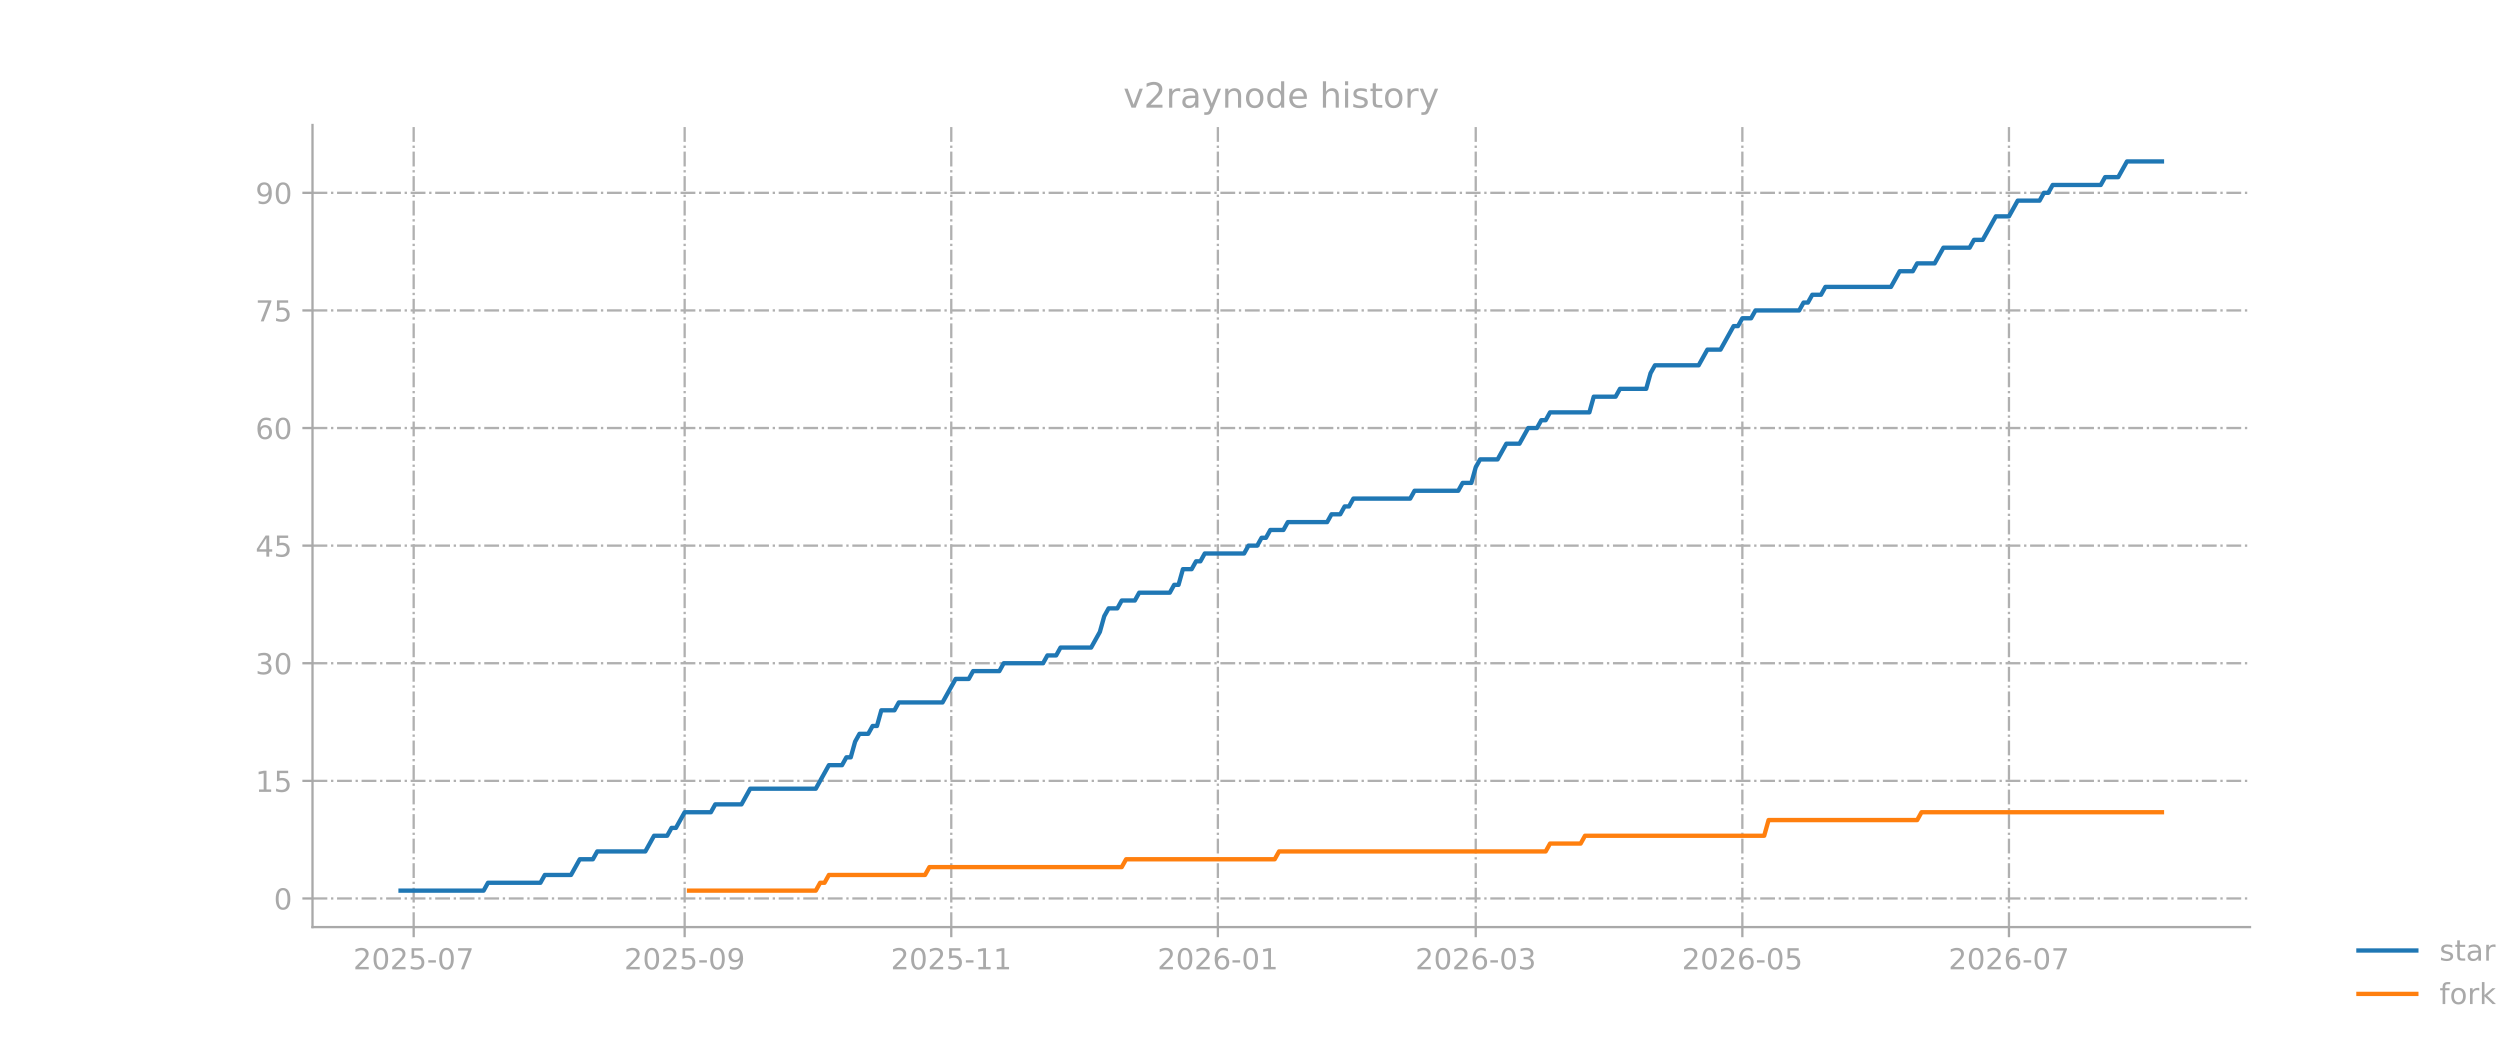
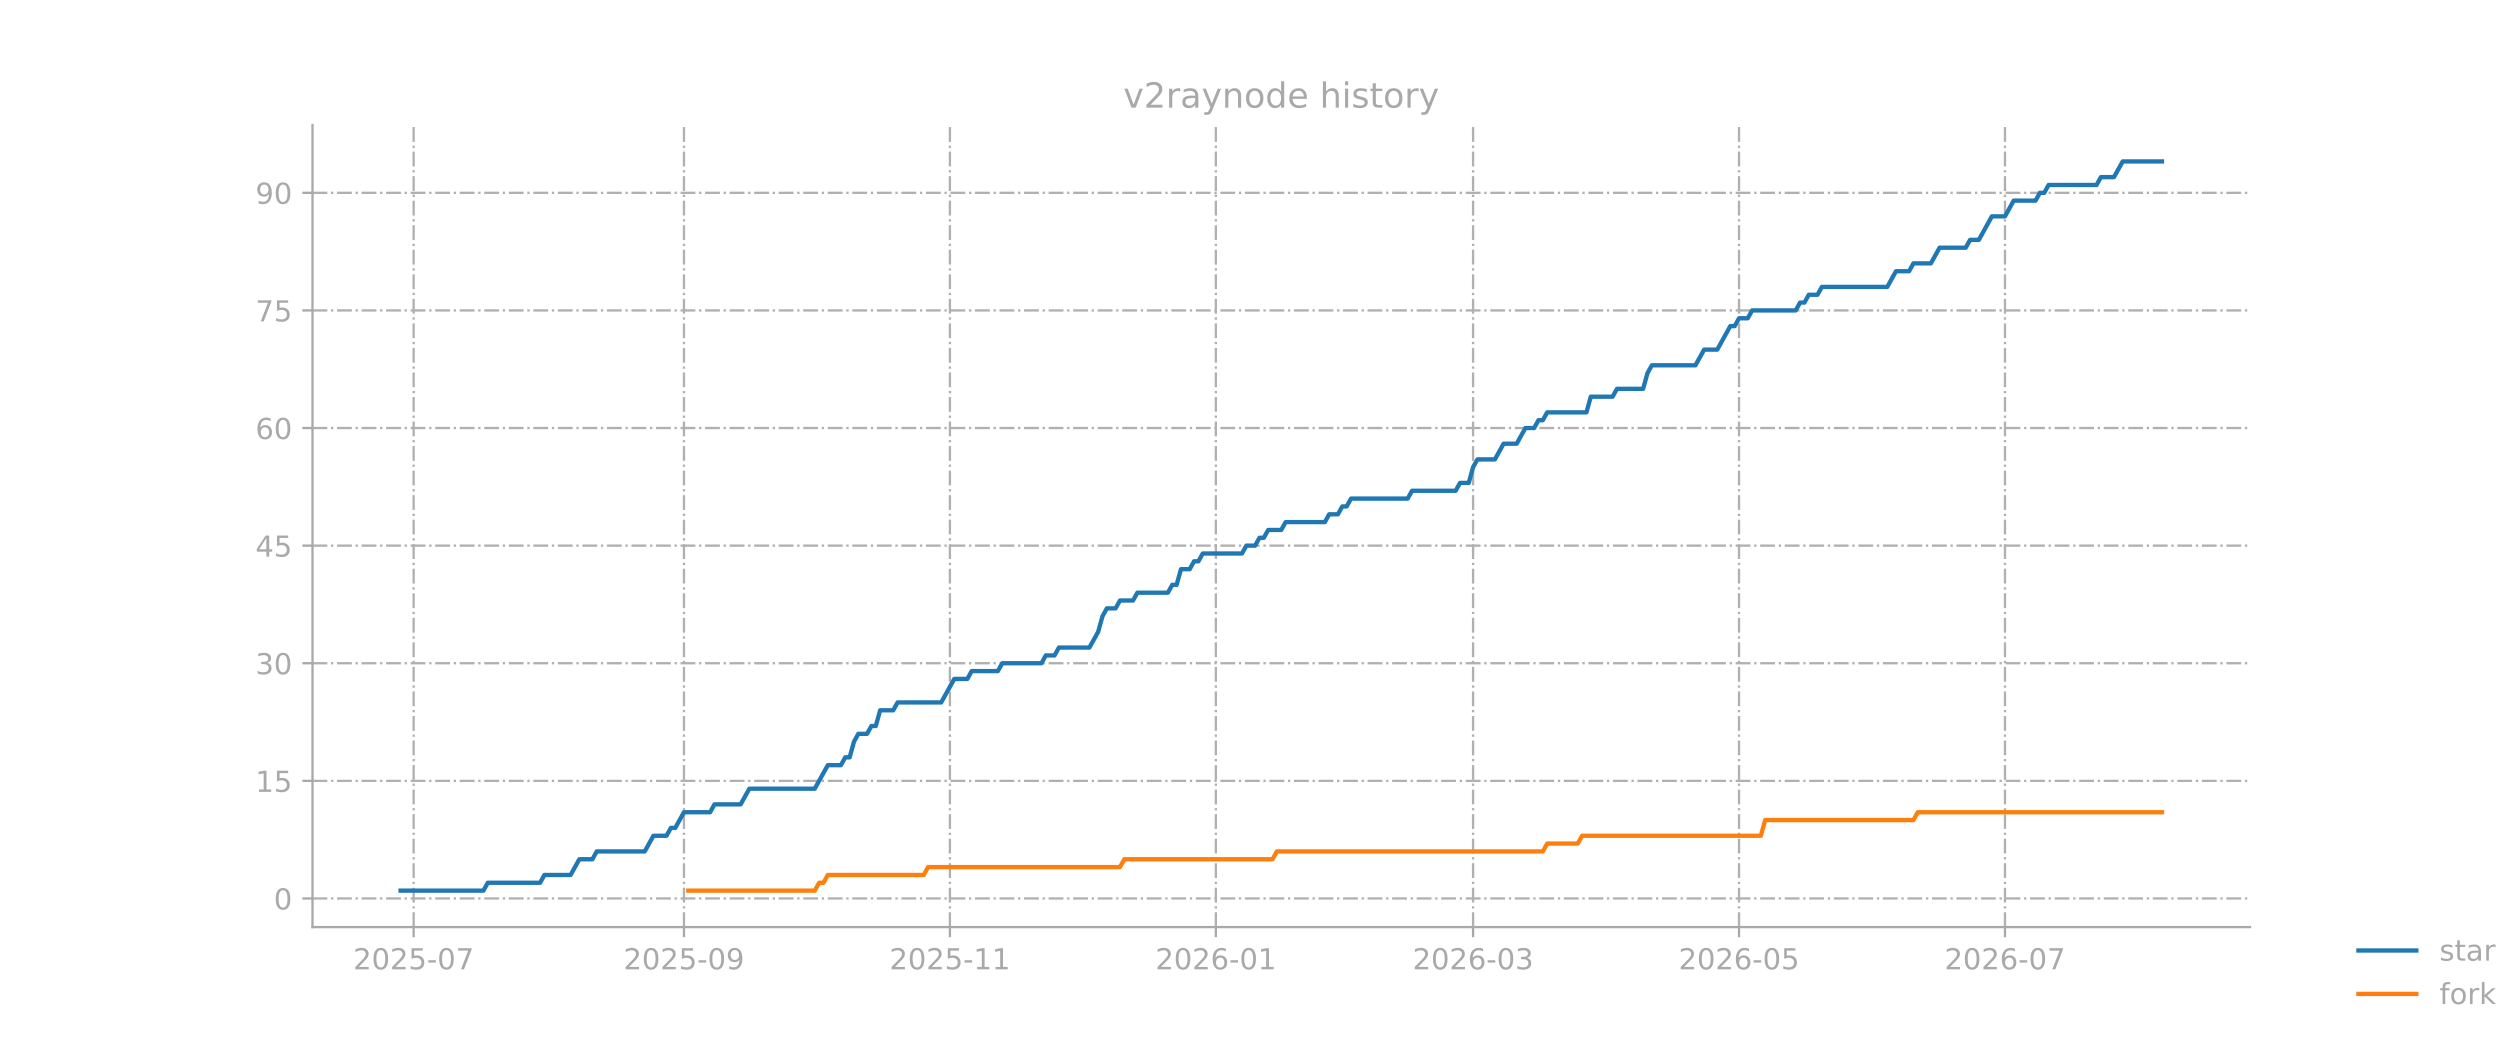
<svg xmlns="http://www.w3.org/2000/svg" xmlns:xlink="http://www.w3.org/1999/xlink" width="864pt" height="360pt" viewBox="0 0 864 360" version="1.1">
  <defs>
    <style type="text/css">*{stroke-linejoin: round; stroke-linecap: butt}</style>
  </defs>
  <g id="figure_1">
    <g id="patch_1">
      <path d="M 0 360  L 864 360  L 864 0  L 0 0  L 0 360  z " style="fill: none; opacity: 0" />
    </g>
    <g id="axes_1">
      <g id="patch_2">
        <path d="M 108 320.4  L 777.6 320.4  L 777.6 43.2  L 108 43.2  L 108 320.4  z " style="fill: none; opacity: 0" />
      </g>
      <g id="matplotlib.axis_1">
        <g id="xtick_1">
          <g id="line2d_1">
-             <path d="M 142.968 320.4  L 142.968 43.2  " clip-path="url(#p6c31f7fa36)" style="fill: none; stroke-dasharray: 5.12,1.28,0.8,1.28; stroke-dashoffset: 0; stroke: #b0b0b0; stroke-width: 0.8" />
+             <path d="M 142.957 320.4  L 142.957 43.2  " clip-path="url(#p0b578dcadf)" style="fill: none; stroke-dasharray: 5.12,1.28,0.8,1.28; stroke-dashoffset: 0; stroke: #b0b0b0; stroke-width: 0.8" />
          </g>
          <g id="line2d_2">
            <defs>
-               <path id="ma1824983da" d="M 0 0  L 0 3.5  " style="stroke: #a9a9a9; stroke-width: 0.8" />
+               <path id="me628037d96" d="M 0 0  L 0 3.5  " style="stroke: #a9a9a9; stroke-width: 0.8" />
            </defs>
            <g>
-               <use xlink:href="#ma1824983da" x="142.968" y="320.4" style="fill: #a9a9a9; stroke: #a9a9a9; stroke-width: 0.8" />
+               <use xlink:href="#me628037d96" x="142.957" y="320.4" style="fill: #a9a9a9; stroke: #a9a9a9; stroke-width: 0.8" />
            </g>
          </g>
          <g id="text_1">
-             <g style="fill: #a9a9a9" transform="translate(122.0764 334.9977) scale(0.1 -0.1)">
+             <g style="fill: #a9a9a9" transform="translate(122.0652 334.9977) scale(0.1 -0.1)">
              <defs>
                <path id="DejaVuSans-15" d="M 1228 531  L 3431 531  L 3431 0  L 469 0  L 469 531  Q 828 903 1448 1529  Q 2069 2156 2228 2338  Q 2531 2678 2651 2914  Q 2772 3150 2772 3378  Q 2772 3750 2511 3984  Q 2250 4219 1831 4219  Q 1534 4219 1204 4116  Q 875 4013 500 3803  L 500 4441  Q 881 4594 1212 4672  Q 1544 4750 1819 4750  Q 2544 4750 2975 4387  Q 3406 4025 3406 3419  Q 3406 3131 3298 2873  Q 3191 2616 2906 2266  Q 2828 2175 2409 1742  Q 1991 1309 1228 531  z " transform="scale(0.015625)" />
                <path id="DejaVuSans-13" d="M 2034 4250  Q 1547 4250 1301 3770  Q 1056 3291 1056 2328  Q 1056 1369 1301 889  Q 1547 409 2034 409  Q 2525 409 2770 889  Q 3016 1369 3016 2328  Q 3016 3291 2770 3770  Q 2525 4250 2034 4250  z M 2034 4750  Q 2819 4750 3233 4129  Q 3647 3509 3647 2328  Q 3647 1150 3233 529  Q 2819 -91 2034 -91  Q 1250 -91 836 529  Q 422 1150 422 2328  Q 422 3509 836 4129  Q 1250 4750 2034 4750  z " transform="scale(0.015625)" />
                <path id="DejaVuSans-18" d="M 691 4666  L 3169 4666  L 3169 4134  L 1269 4134  L 1269 2991  Q 1406 3038 1543 3061  Q 1681 3084 1819 3084  Q 2600 3084 3056 2656  Q 3513 2228 3513 1497  Q 3513 744 3044 326  Q 2575 -91 1722 -91  Q 1428 -91 1123 -41  Q 819 9 494 109  L 494 744  Q 775 591 1075 516  Q 1375 441 1709 441  Q 2250 441 2565 725  Q 2881 1009 2881 1497  Q 2881 1984 2565 2268  Q 2250 2553 1709 2553  Q 1456 2553 1204 2497  Q 953 2441 691 2322  L 691 4666  z " transform="scale(0.015625)" />
                <path id="DejaVuSans-10" d="M 313 2009  L 1997 2009  L 1997 1497  L 313 1497  L 313 2009  z " transform="scale(0.015625)" />
                <path id="DejaVuSans-1a" d="M 525 4666  L 3525 4666  L 3525 4397  L 1831 0  L 1172 0  L 2766 4134  L 525 4134  L 525 4666  z " transform="scale(0.015625)" />
              </defs>
              <use xlink:href="#DejaVuSans-15" />
              <use xlink:href="#DejaVuSans-13" transform="translate(63.625 0)" />
              <use xlink:href="#DejaVuSans-15" transform="translate(127.25 0)" />
              <use xlink:href="#DejaVuSans-18" transform="translate(190.875 0)" />
              <use xlink:href="#DejaVuSans-10" transform="translate(254.5 0)" />
              <use xlink:href="#DejaVuSans-13" transform="translate(290.5781 0)" />
              <use xlink:href="#DejaVuSans-1a" transform="translate(354.2031 0)" />
            </g>
          </g>
        </g>
        <g id="xtick_2">
          <g id="line2d_3">
-             <path d="M 236.618 320.4  L 236.618 43.2  " clip-path="url(#p6c31f7fa36)" style="fill: none; stroke-dasharray: 5.12,1.28,0.8,1.28; stroke-dashoffset: 0; stroke: #b0b0b0; stroke-width: 0.8" />
+             <path d="M 236.375 320.4  L 236.375 43.2  " clip-path="url(#p0b578dcadf)" style="fill: none; stroke-dasharray: 5.12,1.28,0.8,1.28; stroke-dashoffset: 0; stroke: #b0b0b0; stroke-width: 0.8" />
          </g>
          <g id="line2d_4">
            <g>
-               <use xlink:href="#ma1824983da" x="236.618" y="320.4" style="fill: #a9a9a9; stroke: #a9a9a9; stroke-width: 0.8" />
+               <use xlink:href="#me628037d96" x="236.375" y="320.4" style="fill: #a9a9a9; stroke: #a9a9a9; stroke-width: 0.8" />
            </g>
          </g>
          <g id="text_2">
-             <g style="fill: #a9a9a9" transform="translate(215.7268 334.9977) scale(0.1 -0.1)">
+             <g style="fill: #a9a9a9" transform="translate(215.4838 334.9977) scale(0.1 -0.1)">
              <defs>
                <path id="DejaVuSans-1c" d="M 703 97  L 703 672  Q 941 559 1184 500  Q 1428 441 1663 441  Q 2288 441 2617 861  Q 2947 1281 2994 2138  Q 2813 1869 2534 1725  Q 2256 1581 1919 1581  Q 1219 1581 811 2004  Q 403 2428 403 3163  Q 403 3881 828 4315  Q 1253 4750 1959 4750  Q 2769 4750 3195 4129  Q 3622 3509 3622 2328  Q 3622 1225 3098 567  Q 2575 -91 1691 -91  Q 1453 -91 1209 -44  Q 966 3 703 97  z M 1959 2075  Q 2384 2075 2632 2365  Q 2881 2656 2881 3163  Q 2881 3666 2632 3958  Q 2384 4250 1959 4250  Q 1534 4250 1286 3958  Q 1038 3666 1038 3163  Q 1038 2656 1286 2365  Q 1534 2075 1959 2075  z " transform="scale(0.015625)" />
              </defs>
              <use xlink:href="#DejaVuSans-15" />
              <use xlink:href="#DejaVuSans-13" transform="translate(63.625 0)" />
              <use xlink:href="#DejaVuSans-15" transform="translate(127.25 0)" />
              <use xlink:href="#DejaVuSans-18" transform="translate(190.875 0)" />
              <use xlink:href="#DejaVuSans-10" transform="translate(254.5 0)" />
              <use xlink:href="#DejaVuSans-13" transform="translate(290.5781 0)" />
              <use xlink:href="#DejaVuSans-1c" transform="translate(354.2031 0)" />
            </g>
          </g>
        </g>
        <g id="xtick_3">
          <g id="line2d_5">
-             <path d="M 328.758 320.4  L 328.758 43.2  " clip-path="url(#p6c31f7fa36)" style="fill: none; stroke-dasharray: 5.12,1.28,0.8,1.28; stroke-dashoffset: 0; stroke: #b0b0b0; stroke-width: 0.8" />
+             <path d="M 328.287 320.4  L 328.287 43.2  " clip-path="url(#p0b578dcadf)" style="fill: none; stroke-dasharray: 5.12,1.28,0.8,1.28; stroke-dashoffset: 0; stroke: #b0b0b0; stroke-width: 0.8" />
          </g>
          <g id="line2d_6">
            <g>
-               <use xlink:href="#ma1824983da" x="328.758" y="320.4" style="fill: #a9a9a9; stroke: #a9a9a9; stroke-width: 0.8" />
+               <use xlink:href="#me628037d96" x="328.287" y="320.4" style="fill: #a9a9a9; stroke: #a9a9a9; stroke-width: 0.8" />
            </g>
          </g>
          <g id="text_3">
-             <g style="fill: #a9a9a9" transform="translate(307.8666 334.9977) scale(0.1 -0.1)">
+             <g style="fill: #a9a9a9" transform="translate(307.3955 334.9977) scale(0.1 -0.1)">
              <defs>
                <path id="DejaVuSans-14" d="M 794 531  L 1825 531  L 1825 4091  L 703 3866  L 703 4441  L 1819 4666  L 2450 4666  L 2450 531  L 3481 531  L 3481 0  L 794 0  L 794 531  z " transform="scale(0.015625)" />
              </defs>
              <use xlink:href="#DejaVuSans-15" />
              <use xlink:href="#DejaVuSans-13" transform="translate(63.625 0)" />
              <use xlink:href="#DejaVuSans-15" transform="translate(127.25 0)" />
              <use xlink:href="#DejaVuSans-18" transform="translate(190.875 0)" />
              <use xlink:href="#DejaVuSans-10" transform="translate(254.5 0)" />
              <use xlink:href="#DejaVuSans-14" transform="translate(290.5781 0)" />
              <use xlink:href="#DejaVuSans-14" transform="translate(354.2031 0)" />
            </g>
          </g>
        </g>
        <g id="xtick_4">
          <g id="line2d_7">
-             <path d="M 420.898 320.4  L 420.898 43.2  " clip-path="url(#p6c31f7fa36)" style="fill: none; stroke-dasharray: 5.12,1.28,0.8,1.28; stroke-dashoffset: 0; stroke: #b0b0b0; stroke-width: 0.8" />
+             <path d="M 420.199 320.4  L 420.199 43.2  " clip-path="url(#p0b578dcadf)" style="fill: none; stroke-dasharray: 5.12,1.28,0.8,1.28; stroke-dashoffset: 0; stroke: #b0b0b0; stroke-width: 0.8" />
          </g>
          <g id="line2d_8">
            <g>
-               <use xlink:href="#ma1824983da" x="420.898" y="320.4" style="fill: #a9a9a9; stroke: #a9a9a9; stroke-width: 0.8" />
+               <use xlink:href="#me628037d96" x="420.199" y="320.4" style="fill: #a9a9a9; stroke: #a9a9a9; stroke-width: 0.8" />
            </g>
          </g>
          <g id="text_4">
-             <g style="fill: #a9a9a9" transform="translate(400.0065 334.9977) scale(0.1 -0.1)">
+             <g style="fill: #a9a9a9" transform="translate(399.3073 334.9977) scale(0.1 -0.1)">
              <defs>
                <path id="DejaVuSans-19" d="M 2113 2584  Q 1688 2584 1439 2293  Q 1191 2003 1191 1497  Q 1191 994 1439 701  Q 1688 409 2113 409  Q 2538 409 2786 701  Q 3034 994 3034 1497  Q 3034 2003 2786 2293  Q 2538 2584 2113 2584  z M 3366 4563  L 3366 3988  Q 3128 4100 2886 4159  Q 2644 4219 2406 4219  Q 1781 4219 1451 3797  Q 1122 3375 1075 2522  Q 1259 2794 1537 2939  Q 1816 3084 2150 3084  Q 2853 3084 3261 2657  Q 3669 2231 3669 1497  Q 3669 778 3244 343  Q 2819 -91 2113 -91  Q 1303 -91 875 529  Q 447 1150 447 2328  Q 447 3434 972 4092  Q 1497 4750 2381 4750  Q 2619 4750 2861 4703  Q 3103 4656 3366 4563  z " transform="scale(0.015625)" />
              </defs>
              <use xlink:href="#DejaVuSans-15" />
              <use xlink:href="#DejaVuSans-13" transform="translate(63.625 0)" />
              <use xlink:href="#DejaVuSans-15" transform="translate(127.25 0)" />
              <use xlink:href="#DejaVuSans-19" transform="translate(190.875 0)" />
              <use xlink:href="#DejaVuSans-10" transform="translate(254.5 0)" />
              <use xlink:href="#DejaVuSans-13" transform="translate(290.5781 0)" />
              <use xlink:href="#DejaVuSans-14" transform="translate(354.2031 0)" />
            </g>
          </g>
        </g>
        <g id="xtick_5">
          <g id="line2d_9">
-             <path d="M 510.017 320.4  L 510.017 43.2  " clip-path="url(#p6c31f7fa36)" style="fill: none; stroke-dasharray: 5.12,1.28,0.8,1.28; stroke-dashoffset: 0; stroke: #b0b0b0; stroke-width: 0.8" />
+             <path d="M 509.097 320.4  L 509.097 43.2  " clip-path="url(#p0b578dcadf)" style="fill: none; stroke-dasharray: 5.12,1.28,0.8,1.28; stroke-dashoffset: 0; stroke: #b0b0b0; stroke-width: 0.8" />
          </g>
          <g id="line2d_10">
            <g>
-               <use xlink:href="#ma1824983da" x="510.017" y="320.4" style="fill: #a9a9a9; stroke: #a9a9a9; stroke-width: 0.8" />
+               <use xlink:href="#me628037d96" x="509.097" y="320.4" style="fill: #a9a9a9; stroke: #a9a9a9; stroke-width: 0.8" />
            </g>
          </g>
          <g id="text_5">
-             <g style="fill: #a9a9a9" transform="translate(489.1254 334.9977) scale(0.1 -0.1)">
+             <g style="fill: #a9a9a9" transform="translate(488.2056 334.9977) scale(0.1 -0.1)">
              <defs>
                <path id="DejaVuSans-16" d="M 2597 2516  Q 3050 2419 3304 2112  Q 3559 1806 3559 1356  Q 3559 666 3084 287  Q 2609 -91 1734 -91  Q 1441 -91 1130 -33  Q 819 25 488 141  L 488 750  Q 750 597 1062 519  Q 1375 441 1716 441  Q 2309 441 2620 675  Q 2931 909 2931 1356  Q 2931 1769 2642 2001  Q 2353 2234 1838 2234  L 1294 2234  L 1294 2753  L 1863 2753  Q 2328 2753 2575 2939  Q 2822 3125 2822 3475  Q 2822 3834 2567 4026  Q 2313 4219 1838 4219  Q 1578 4219 1281 4162  Q 984 4106 628 3988  L 628 4550  Q 988 4650 1302 4700  Q 1616 4750 1894 4750  Q 2613 4750 3031 4423  Q 3450 4097 3450 3541  Q 3450 3153 3228 2886  Q 3006 2619 2597 2516  z " transform="scale(0.015625)" />
              </defs>
              <use xlink:href="#DejaVuSans-15" />
              <use xlink:href="#DejaVuSans-13" transform="translate(63.625 0)" />
              <use xlink:href="#DejaVuSans-15" transform="translate(127.25 0)" />
              <use xlink:href="#DejaVuSans-19" transform="translate(190.875 0)" />
              <use xlink:href="#DejaVuSans-10" transform="translate(254.5 0)" />
              <use xlink:href="#DejaVuSans-13" transform="translate(290.5781 0)" />
              <use xlink:href="#DejaVuSans-16" transform="translate(354.2031 0)" />
            </g>
          </g>
        </g>
        <g id="xtick_6">
          <g id="line2d_11">
-             <path d="M 602.157 320.4  L 602.157 43.2  " clip-path="url(#p6c31f7fa36)" style="fill: none; stroke-dasharray: 5.12,1.28,0.8,1.28; stroke-dashoffset: 0; stroke: #b0b0b0; stroke-width: 0.8" />
+             <path d="M 601.009 320.4  L 601.009 43.2  " clip-path="url(#p0b578dcadf)" style="fill: none; stroke-dasharray: 5.12,1.28,0.8,1.28; stroke-dashoffset: 0; stroke: #b0b0b0; stroke-width: 0.8" />
          </g>
          <g id="line2d_12">
            <g>
-               <use xlink:href="#ma1824983da" x="602.157" y="320.4" style="fill: #a9a9a9; stroke: #a9a9a9; stroke-width: 0.8" />
+               <use xlink:href="#me628037d96" x="601.009" y="320.4" style="fill: #a9a9a9; stroke: #a9a9a9; stroke-width: 0.8" />
            </g>
          </g>
          <g id="text_6">
-             <g style="fill: #a9a9a9" transform="translate(581.2652 334.9977) scale(0.1 -0.1)">
+             <g style="fill: #a9a9a9" transform="translate(580.1174 334.9977) scale(0.1 -0.1)">
              <use xlink:href="#DejaVuSans-15" />
              <use xlink:href="#DejaVuSans-13" transform="translate(63.625 0)" />
              <use xlink:href="#DejaVuSans-15" transform="translate(127.25 0)" />
              <use xlink:href="#DejaVuSans-19" transform="translate(190.875 0)" />
              <use xlink:href="#DejaVuSans-10" transform="translate(254.5 0)" />
              <use xlink:href="#DejaVuSans-13" transform="translate(290.5781 0)" />
              <use xlink:href="#DejaVuSans-18" transform="translate(354.2031 0)" />
            </g>
          </g>
        </g>
        <g id="xtick_7">
          <g id="line2d_13">
-             <path d="M 694.297 320.4  L 694.297 43.2  " clip-path="url(#p6c31f7fa36)" style="fill: none; stroke-dasharray: 5.12,1.28,0.8,1.28; stroke-dashoffset: 0; stroke: #b0b0b0; stroke-width: 0.8" />
+             <path d="M 692.921 320.4  L 692.921 43.2  " clip-path="url(#p0b578dcadf)" style="fill: none; stroke-dasharray: 5.12,1.28,0.8,1.28; stroke-dashoffset: 0; stroke: #b0b0b0; stroke-width: 0.8" />
          </g>
          <g id="line2d_14">
            <g>
-               <use xlink:href="#ma1824983da" x="694.297" y="320.4" style="fill: #a9a9a9; stroke: #a9a9a9; stroke-width: 0.8" />
+               <use xlink:href="#me628037d96" x="692.921" y="320.4" style="fill: #a9a9a9; stroke: #a9a9a9; stroke-width: 0.8" />
            </g>
          </g>
          <g id="text_7">
-             <g style="fill: #a9a9a9" transform="translate(673.4051 334.9977) scale(0.1 -0.1)">
+             <g style="fill: #a9a9a9" transform="translate(672.0292 334.9977) scale(0.1 -0.1)">
              <use xlink:href="#DejaVuSans-15" />
              <use xlink:href="#DejaVuSans-13" transform="translate(63.625 0)" />
              <use xlink:href="#DejaVuSans-15" transform="translate(127.25 0)" />
              <use xlink:href="#DejaVuSans-19" transform="translate(190.875 0)" />
              <use xlink:href="#DejaVuSans-10" transform="translate(254.5 0)" />
              <use xlink:href="#DejaVuSans-13" transform="translate(290.5781 0)" />
              <use xlink:href="#DejaVuSans-1a" transform="translate(354.2031 0)" />
            </g>
          </g>
        </g>
      </g>
      <g id="matplotlib.axis_2">
        <g id="ytick_1">
          <g id="line2d_15">
-             <path d="M 108 310.51  L 777.6 310.51  " clip-path="url(#p6c31f7fa36)" style="fill: none; stroke-dasharray: 5.12,1.28,0.8,1.28; stroke-dashoffset: 0; stroke: #b0b0b0; stroke-width: 0.8" />
+             <path d="M 108 310.51  L 777.6 310.51  " clip-path="url(#p0b578dcadf)" style="fill: none; stroke-dasharray: 5.12,1.28,0.8,1.28; stroke-dashoffset: 0; stroke: #b0b0b0; stroke-width: 0.8" />
          </g>
          <g id="line2d_16">
            <defs>
-               <path id="mbb8484073b" d="M 0 0  L -3.5 0  " style="stroke: #a9a9a9; stroke-width: 0.8" />
+               <path id="m06918a2d06" d="M 0 0  L -3.5 0  " style="stroke: #a9a9a9; stroke-width: 0.8" />
            </defs>
            <g>
-               <use xlink:href="#mbb8484073b" x="108" y="310.51" style="fill: #a9a9a9; stroke: #a9a9a9; stroke-width: 0.8" />
+               <use xlink:href="#m06918a2d06" x="108" y="310.51" style="fill: #a9a9a9; stroke: #a9a9a9; stroke-width: 0.8" />
            </g>
          </g>
          <g id="text_8">
            <g style="fill: #a9a9a9" transform="translate(94.6375 314.3085) scale(0.1 -0.1)">
              <use xlink:href="#DejaVuSans-13" />
            </g>
          </g>
        </g>
        <g id="ytick_2">
          <g id="line2d_17">
-             <path d="M 108 269.865  L 777.6 269.865  " clip-path="url(#p6c31f7fa36)" style="fill: none; stroke-dasharray: 5.12,1.28,0.8,1.28; stroke-dashoffset: 0; stroke: #b0b0b0; stroke-width: 0.8" />
+             <path d="M 108 269.865  L 777.6 269.865  " clip-path="url(#p0b578dcadf)" style="fill: none; stroke-dasharray: 5.12,1.28,0.8,1.28; stroke-dashoffset: 0; stroke: #b0b0b0; stroke-width: 0.8" />
          </g>
          <g id="line2d_18">
            <g>
-               <use xlink:href="#mbb8484073b" x="108" y="269.865" style="fill: #a9a9a9; stroke: #a9a9a9; stroke-width: 0.8" />
+               <use xlink:href="#m06918a2d06" x="108" y="269.865" style="fill: #a9a9a9; stroke: #a9a9a9; stroke-width: 0.8" />
            </g>
          </g>
          <g id="text_9">
            <g style="fill: #a9a9a9" transform="translate(88.275 273.6633) scale(0.1 -0.1)">
              <use xlink:href="#DejaVuSans-14" />
              <use xlink:href="#DejaVuSans-18" transform="translate(63.625 0)" />
            </g>
          </g>
        </g>
        <g id="ytick_3">
          <g id="line2d_19">
-             <path d="M 108 229.219  L 777.6 229.219  " clip-path="url(#p6c31f7fa36)" style="fill: none; stroke-dasharray: 5.12,1.28,0.8,1.28; stroke-dashoffset: 0; stroke: #b0b0b0; stroke-width: 0.8" />
+             <path d="M 108 229.219  L 777.6 229.219  " clip-path="url(#p0b578dcadf)" style="fill: none; stroke-dasharray: 5.12,1.28,0.8,1.28; stroke-dashoffset: 0; stroke: #b0b0b0; stroke-width: 0.8" />
          </g>
          <g id="line2d_20">
            <g>
-               <use xlink:href="#mbb8484073b" x="108" y="229.219" style="fill: #a9a9a9; stroke: #a9a9a9; stroke-width: 0.8" />
+               <use xlink:href="#m06918a2d06" x="108" y="229.219" style="fill: #a9a9a9; stroke: #a9a9a9; stroke-width: 0.8" />
            </g>
          </g>
          <g id="text_10">
            <g style="fill: #a9a9a9" transform="translate(88.275 233.0182) scale(0.1 -0.1)">
              <use xlink:href="#DejaVuSans-16" />
              <use xlink:href="#DejaVuSans-13" transform="translate(63.625 0)" />
            </g>
          </g>
        </g>
        <g id="ytick_4">
          <g id="line2d_21">
-             <path d="M 108 188.574  L 777.6 188.574  " clip-path="url(#p6c31f7fa36)" style="fill: none; stroke-dasharray: 5.12,1.28,0.8,1.28; stroke-dashoffset: 0; stroke: #b0b0b0; stroke-width: 0.8" />
+             <path d="M 108 188.574  L 777.6 188.574  " clip-path="url(#p0b578dcadf)" style="fill: none; stroke-dasharray: 5.12,1.28,0.8,1.28; stroke-dashoffset: 0; stroke: #b0b0b0; stroke-width: 0.8" />
          </g>
          <g id="line2d_22">
            <g>
-               <use xlink:href="#mbb8484073b" x="108" y="188.574" style="fill: #a9a9a9; stroke: #a9a9a9; stroke-width: 0.8" />
+               <use xlink:href="#m06918a2d06" x="108" y="188.574" style="fill: #a9a9a9; stroke: #a9a9a9; stroke-width: 0.8" />
            </g>
          </g>
          <g id="text_11">
            <g style="fill: #a9a9a9" transform="translate(88.275 192.373) scale(0.1 -0.1)">
              <defs>
                <path id="DejaVuSans-17" d="M 2419 4116  L 825 1625  L 2419 1625  L 2419 4116  z M 2253 4666  L 3047 4666  L 3047 1625  L 3713 1625  L 3713 1100  L 3047 1100  L 3047 0  L 2419 0  L 2419 1100  L 313 1100  L 313 1709  L 2253 4666  z " transform="scale(0.015625)" />
              </defs>
              <use xlink:href="#DejaVuSans-17" />
              <use xlink:href="#DejaVuSans-18" transform="translate(63.625 0)" />
            </g>
          </g>
        </g>
        <g id="ytick_5">
          <g id="line2d_23">
-             <path d="M 108 147.929  L 777.6 147.929  " clip-path="url(#p6c31f7fa36)" style="fill: none; stroke-dasharray: 5.12,1.28,0.8,1.28; stroke-dashoffset: 0; stroke: #b0b0b0; stroke-width: 0.8" />
+             <path d="M 108 147.929  L 777.6 147.929  " clip-path="url(#p0b578dcadf)" style="fill: none; stroke-dasharray: 5.12,1.28,0.8,1.28; stroke-dashoffset: 0; stroke: #b0b0b0; stroke-width: 0.8" />
          </g>
          <g id="line2d_24">
            <g>
-               <use xlink:href="#mbb8484073b" x="108" y="147.929" style="fill: #a9a9a9; stroke: #a9a9a9; stroke-width: 0.8" />
+               <use xlink:href="#m06918a2d06" x="108" y="147.929" style="fill: #a9a9a9; stroke: #a9a9a9; stroke-width: 0.8" />
            </g>
          </g>
          <g id="text_12">
            <g style="fill: #a9a9a9" transform="translate(88.275 151.7279) scale(0.1 -0.1)">
              <use xlink:href="#DejaVuSans-19" />
              <use xlink:href="#DejaVuSans-13" transform="translate(63.625 0)" />
            </g>
          </g>
        </g>
        <g id="ytick_6">
          <g id="line2d_25">
-             <path d="M 108 107.284  L 777.6 107.284  " clip-path="url(#p6c31f7fa36)" style="fill: none; stroke-dasharray: 5.12,1.28,0.8,1.28; stroke-dashoffset: 0; stroke: #b0b0b0; stroke-width: 0.8" />
+             <path d="M 108 107.284  L 777.6 107.284  " clip-path="url(#p0b578dcadf)" style="fill: none; stroke-dasharray: 5.12,1.28,0.8,1.28; stroke-dashoffset: 0; stroke: #b0b0b0; stroke-width: 0.8" />
          </g>
          <g id="line2d_26">
            <g>
-               <use xlink:href="#mbb8484073b" x="108" y="107.284" style="fill: #a9a9a9; stroke: #a9a9a9; stroke-width: 0.8" />
+               <use xlink:href="#m06918a2d06" x="108" y="107.284" style="fill: #a9a9a9; stroke: #a9a9a9; stroke-width: 0.8" />
            </g>
          </g>
          <g id="text_13">
            <g style="fill: #a9a9a9" transform="translate(88.275 111.0827) scale(0.1 -0.1)">
              <use xlink:href="#DejaVuSans-1a" />
              <use xlink:href="#DejaVuSans-18" transform="translate(63.625 0)" />
            </g>
          </g>
        </g>
        <g id="ytick_7">
          <g id="line2d_27">
-             <path d="M 108 66.639  L 777.6 66.639  " clip-path="url(#p6c31f7fa36)" style="fill: none; stroke-dasharray: 5.12,1.28,0.8,1.28; stroke-dashoffset: 0; stroke: #b0b0b0; stroke-width: 0.8" />
+             <path d="M 108 66.639  L 777.6 66.639  " clip-path="url(#p0b578dcadf)" style="fill: none; stroke-dasharray: 5.12,1.28,0.8,1.28; stroke-dashoffset: 0; stroke: #b0b0b0; stroke-width: 0.8" />
          </g>
          <g id="line2d_28">
            <g>
-               <use xlink:href="#mbb8484073b" x="108" y="66.639" style="fill: #a9a9a9; stroke: #a9a9a9; stroke-width: 0.8" />
+               <use xlink:href="#m06918a2d06" x="108" y="66.639" style="fill: #a9a9a9; stroke: #a9a9a9; stroke-width: 0.8" />
            </g>
          </g>
          <g id="text_14">
            <g style="fill: #a9a9a9" transform="translate(88.275 70.43754) scale(0.1 -0.1)">
              <use xlink:href="#DejaVuSans-1c" />
              <use xlink:href="#DejaVuSans-13" transform="translate(63.625 0)" />
            </g>
          </g>
        </g>
      </g>
      <g id="line2d_29">
-         <path d="M 138.436 307.8  L 167.136 307.8  L 168.646 305.09  L 186.772 305.09  L 188.283 302.381  L 197.345 302.381  L 200.366 296.961  L 204.898 296.961  L 206.408 294.252  L 223.024 294.252  L 226.045 288.832  L 230.576 288.832  L 232.087 286.123  L 233.597 286.123  L 236.618 280.703  L 245.681 280.703  L 247.192 277.994  L 256.255 277.994  L 259.276 272.574  L 281.933 272.574  L 286.464 264.445  L 290.996 264.445  L 292.506 261.735  L 294.017 261.735  L 295.527 256.316  L 297.038 253.606  L 300.059 253.606  L 301.569 250.897  L 303.08 250.897  L 304.59 245.477  L 309.122 245.477  L 310.632 242.768  L 325.737 242.768  L 330.269 234.639  L 334.8 234.639  L 336.31 231.929  L 345.373 231.929  L 346.884 229.219  L 360.478 229.219  L 361.989 226.51  L 365.01 226.51  L 366.52 223.8  L 377.094 223.8  L 380.115 218.381  L 381.625 212.961  L 383.136 210.252  L 386.157 210.252  L 387.667 207.542  L 392.199 207.542  L 393.709 204.832  L 404.283 204.832  L 405.793 202.123  L 407.303 202.123  L 408.814 196.703  L 411.835 196.703  L 413.345 193.994  L 414.856 193.994  L 416.366 191.284  L 429.961 191.284  L 431.471 188.574  L 434.492 188.574  L 436.003 185.865  L 437.513 185.865  L 439.024 183.155  L 443.555 183.155  L 445.066 180.445  L 458.66 180.445  L 460.171 177.735  L 463.192 177.735  L 464.702 175.026  L 466.213 175.026  L 467.723 172.316  L 487.359 172.316  L 488.87 169.606  L 503.975 169.606  L 505.485 166.897  L 508.506 166.897  L 510.017 161.477  L 511.527 158.768  L 517.569 158.768  L 520.59 153.348  L 525.122 153.348  L 528.143 147.929  L 531.164 147.929  L 532.674 145.219  L 534.185 145.219  L 535.695 142.51  L 549.29 142.51  L 550.8 137.09  L 558.352 137.09  L 559.863 134.381  L 568.926 134.381  L 570.436 128.961  L 571.947 126.252  L 587.052 126.252  L 590.073 120.832  L 594.604 120.832  L 599.136 112.703  L 600.646 112.703  L 602.157 109.994  L 605.178 109.994  L 606.688 107.284  L 621.793 107.284  L 623.303 104.574  L 624.814 104.574  L 626.324 101.865  L 629.345 101.865  L 630.856 99.155  L 653.513 99.155  L 656.534 93.735  L 661.066 93.735  L 662.576 91.026  L 668.618 91.026  L 671.639 85.606  L 680.702 85.606  L 682.213 82.897  L 685.234 82.897  L 689.765 74.768  L 694.297 74.768  L 697.317 69.348  L 704.87 69.348  L 706.38 66.639  L 707.891 66.639  L 709.401 63.929  L 726.017 63.929  L 727.527 61.219  L 732.059 61.219  L 735.08 55.8  L 747.164 55.8  L 747.164 55.8  " clip-path="url(#p6c31f7fa36)" style="fill: none; stroke: #1f77b4; stroke-width: 1.5; stroke-linecap: square" />
+         <path d="M 138.436 307.8  L 167.065 307.8  L 168.571 305.09  L 186.652 305.09  L 188.159 302.381  L 197.2 302.381  L 200.213 296.961  L 204.733 296.961  L 206.24 294.252  L 222.814 294.252  L 225.828 288.832  L 230.348 288.832  L 231.855 286.123  L 233.362 286.123  L 236.375 280.703  L 245.416 280.703  L 246.922 277.994  L 255.963 277.994  L 258.976 272.574  L 281.578 272.574  L 286.098 264.445  L 290.618 264.445  L 292.125 261.735  L 293.632 261.735  L 295.138 256.316  L 296.645 253.606  L 299.659 253.606  L 301.165 250.897  L 302.672 250.897  L 304.179 245.477  L 308.699 245.477  L 310.206 242.768  L 325.273 242.768  L 329.794 234.639  L 334.314 234.639  L 335.821 231.929  L 344.861 231.929  L 346.368 229.219  L 359.929 229.219  L 361.435 226.51  L 364.449 226.51  L 365.956 223.8  L 376.503 223.8  L 379.516 218.381  L 381.023 212.961  L 382.53 210.252  L 385.543 210.252  L 387.05 207.542  L 391.57 207.542  L 393.077 204.832  L 403.624 204.832  L 405.131 202.123  L 406.638 202.123  L 408.145 196.703  L 411.158 196.703  L 412.665 193.994  L 414.172 193.994  L 415.678 191.284  L 429.239 191.284  L 430.746 188.574  L 433.759 188.574  L 435.266 185.865  L 436.773 185.865  L 438.28 183.155  L 442.8 183.155  L 444.307 180.445  L 457.868 180.445  L 459.374 177.735  L 462.388 177.735  L 463.895 175.026  L 465.401 175.026  L 466.908 172.316  L 486.496 172.316  L 488.003 169.606  L 503.07 169.606  L 504.577 166.897  L 507.59 166.897  L 509.097 161.477  L 510.604 158.768  L 516.631 158.768  L 519.644 153.348  L 524.165 153.348  L 527.178 147.929  L 530.192 147.929  L 531.698 145.219  L 533.205 145.219  L 534.712 142.51  L 548.273 142.51  L 549.779 137.09  L 557.313 137.09  L 558.82 134.381  L 567.86 134.381  L 569.367 128.961  L 570.874 126.252  L 585.941 126.252  L 588.955 120.832  L 593.475 120.832  L 597.995 112.703  L 599.502 112.703  L 601.009 109.994  L 604.022 109.994  L 605.529 107.284  L 620.597 107.284  L 622.103 104.574  L 623.61 104.574  L 625.117 101.865  L 628.13 101.865  L 629.637 99.155  L 652.238 99.155  L 655.252 93.735  L 659.772 93.735  L 661.279 91.026  L 667.306 91.026  L 670.319 85.606  L 679.36 85.606  L 680.867 82.897  L 683.88 82.897  L 688.4 74.768  L 692.921 74.768  L 695.934 69.348  L 703.468 69.348  L 704.975 66.639  L 706.481 66.639  L 707.988 63.929  L 724.562 63.929  L 726.069 61.219  L 730.589 61.219  L 733.603 55.8  L 747.164 55.8  L 747.164 55.8  " clip-path="url(#p0b578dcadf)" style="fill: none; stroke: #1f77b4; stroke-width: 1.5; stroke-linecap: square" />
      </g>
      <g id="line2d_30">
-         <path d="M 238.129 307.8  L 281.933 307.8  L 283.443 305.09  L 284.954 305.09  L 286.464 302.381  L 319.695 302.381  L 321.206 299.671  L 387.667 299.671  L 389.178 296.961  L 440.534 296.961  L 442.045 294.252  L 534.185 294.252  L 535.695 291.542  L 546.269 291.542  L 547.779 288.832  L 609.709 288.832  L 611.22 283.413  L 662.576 283.413  L 664.087 280.703  L 747.164 280.703  L 747.164 280.703  " clip-path="url(#p6c31f7fa36)" style="fill: none; stroke: #ff7f0e; stroke-width: 1.5; stroke-linecap: square" />
+         <path d="M 237.882 307.8  L 281.578 307.8  L 283.084 305.09  L 284.591 305.09  L 286.098 302.381  L 319.246 302.381  L 320.753 299.671  L 387.05 299.671  L 388.557 296.961  L 439.786 296.961  L 441.293 294.252  L 533.205 294.252  L 534.712 291.542  L 545.259 291.542  L 546.766 288.832  L 608.543 288.832  L 610.049 283.413  L 661.279 283.413  L 662.786 280.703  L 747.164 280.703  L 747.164 280.703  " clip-path="url(#p0b578dcadf)" style="fill: none; stroke: #ff7f0e; stroke-width: 1.5; stroke-linecap: square" />
      </g>
      <g id="patch_3">
        <path d="M 108 320.4  L 108 43.2  " style="fill: none; stroke: #a9a9a9; stroke-width: 0.8; stroke-linejoin: miter; stroke-linecap: square" />
      </g>
      <g id="patch_4">
        <path d="M 777.6 320.4  L 777.6 43.2  " style="fill: none" />
      </g>
      <g id="patch_5">
        <path d="M 108 320.4  L 777.6 320.4  " style="fill: none; stroke: #a9a9a9; stroke-width: 0.8; stroke-linejoin: miter; stroke-linecap: square" />
      </g>
      <g id="patch_6">
        <path d="M 108 43.2  L 777.6 43.2  " style="fill: none" />
      </g>
      <g id="text_15">
        <g style="fill: #a9a9a9" transform="translate(388.2188 37.2) scale(0.12 -0.12)">
          <defs>
            <path id="DejaVuSans-59" d="M 191 3500  L 800 3500  L 1894 563  L 2988 3500  L 3597 3500  L 2284 0  L 1503 0  L 191 3500  z " transform="scale(0.015625)" />
            <path id="DejaVuSans-55" d="M 2631 2963  Q 2534 3019 2420 3045  Q 2306 3072 2169 3072  Q 1681 3072 1420 2755  Q 1159 2438 1159 1844  L 1159 0  L 581 0  L 581 3500  L 1159 3500  L 1159 2956  Q 1341 3275 1631 3429  Q 1922 3584 2338 3584  Q 2397 3584 2469 3576  Q 2541 3569 2628 3553  L 2631 2963  z " transform="scale(0.015625)" />
            <path id="DejaVuSans-44" d="M 2194 1759  Q 1497 1759 1228 1600  Q 959 1441 959 1056  Q 959 750 1161 570  Q 1363 391 1709 391  Q 2188 391 2477 730  Q 2766 1069 2766 1631  L 2766 1759  L 2194 1759  z M 3341 1997  L 3341 0  L 2766 0  L 2766 531  Q 2569 213 2275 61  Q 1981 -91 1556 -91  Q 1019 -91 701 211  Q 384 513 384 1019  Q 384 1609 779 1909  Q 1175 2209 1959 2209  L 2766 2209  L 2766 2266  Q 2766 2663 2505 2880  Q 2244 3097 1772 3097  Q 1472 3097 1187 3025  Q 903 2953 641 2809  L 641 3341  Q 956 3463 1253 3523  Q 1550 3584 1831 3584  Q 2591 3584 2966 3190  Q 3341 2797 3341 1997  z " transform="scale(0.015625)" />
            <path id="DejaVuSans-5c" d="M 2059 -325  Q 1816 -950 1584 -1140  Q 1353 -1331 966 -1331  L 506 -1331  L 506 -850  L 844 -850  Q 1081 -850 1212 -737  Q 1344 -625 1503 -206  L 1606 56  L 191 3500  L 800 3500  L 1894 763  L 2988 3500  L 3597 3500  L 2059 -325  z " transform="scale(0.015625)" />
            <path id="DejaVuSans-51" d="M 3513 2113  L 3513 0  L 2938 0  L 2938 2094  Q 2938 2591 2744 2837  Q 2550 3084 2163 3084  Q 1697 3084 1428 2787  Q 1159 2491 1159 1978  L 1159 0  L 581 0  L 581 3500  L 1159 3500  L 1159 2956  Q 1366 3272 1645 3428  Q 1925 3584 2291 3584  Q 2894 3584 3203 3211  Q 3513 2838 3513 2113  z " transform="scale(0.015625)" />
            <path id="DejaVuSans-52" d="M 1959 3097  Q 1497 3097 1228 2736  Q 959 2375 959 1747  Q 959 1119 1226 758  Q 1494 397 1959 397  Q 2419 397 2687 759  Q 2956 1122 2956 1747  Q 2956 2369 2687 2733  Q 2419 3097 1959 3097  z M 1959 3584  Q 2709 3584 3137 3096  Q 3566 2609 3566 1747  Q 3566 888 3137 398  Q 2709 -91 1959 -91  Q 1206 -91 779 398  Q 353 888 353 1747  Q 353 2609 779 3096  Q 1206 3584 1959 3584  z " transform="scale(0.015625)" />
            <path id="DejaVuSans-47" d="M 2906 2969  L 2906 4863  L 3481 4863  L 3481 0  L 2906 0  L 2906 525  Q 2725 213 2448 61  Q 2172 -91 1784 -91  Q 1150 -91 751 415  Q 353 922 353 1747  Q 353 2572 751 3078  Q 1150 3584 1784 3584  Q 2172 3584 2448 3432  Q 2725 3281 2906 2969  z M 947 1747  Q 947 1113 1208 752  Q 1469 391 1925 391  Q 2381 391 2643 752  Q 2906 1113 2906 1747  Q 2906 2381 2643 2742  Q 2381 3103 1925 3103  Q 1469 3103 1208 2742  Q 947 2381 947 1747  z " transform="scale(0.015625)" />
            <path id="DejaVuSans-48" d="M 3597 1894  L 3597 1613  L 953 1613  Q 991 1019 1311 708  Q 1631 397 2203 397  Q 2534 397 2845 478  Q 3156 559 3463 722  L 3463 178  Q 3153 47 2828 -22  Q 2503 -91 2169 -91  Q 1331 -91 842 396  Q 353 884 353 1716  Q 353 2575 817 3079  Q 1281 3584 2069 3584  Q 2775 3584 3186 3129  Q 3597 2675 3597 1894  z M 3022 2063  Q 3016 2534 2758 2815  Q 2500 3097 2075 3097  Q 1594 3097 1305 2825  Q 1016 2553 972 2059  L 3022 2063  z " transform="scale(0.015625)" />
            <path id="DejaVuSans-3" transform="scale(0.015625)" />
            <path id="DejaVuSans-4b" d="M 3513 2113  L 3513 0  L 2938 0  L 2938 2094  Q 2938 2591 2744 2837  Q 2550 3084 2163 3084  Q 1697 3084 1428 2787  Q 1159 2491 1159 1978  L 1159 0  L 581 0  L 581 4863  L 1159 4863  L 1159 2956  Q 1366 3272 1645 3428  Q 1925 3584 2291 3584  Q 2894 3584 3203 3211  Q 3513 2838 3513 2113  z " transform="scale(0.015625)" />
            <path id="DejaVuSans-4c" d="M 603 3500  L 1178 3500  L 1178 0  L 603 0  L 603 3500  z M 603 4863  L 1178 4863  L 1178 4134  L 603 4134  L 603 4863  z " transform="scale(0.015625)" />
            <path id="DejaVuSans-56" d="M 2834 3397  L 2834 2853  Q 2591 2978 2328 3040  Q 2066 3103 1784 3103  Q 1356 3103 1142 2972  Q 928 2841 928 2578  Q 928 2378 1081 2264  Q 1234 2150 1697 2047  L 1894 2003  Q 2506 1872 2764 1633  Q 3022 1394 3022 966  Q 3022 478 2636 193  Q 2250 -91 1575 -91  Q 1294 -91 989 -36  Q 684 19 347 128  L 347 722  Q 666 556 975 473  Q 1284 391 1588 391  Q 1994 391 2212 530  Q 2431 669 2431 922  Q 2431 1156 2273 1281  Q 2116 1406 1581 1522  L 1381 1569  Q 847 1681 609 1914  Q 372 2147 372 2553  Q 372 3047 722 3315  Q 1072 3584 1716 3584  Q 2034 3584 2315 3537  Q 2597 3491 2834 3397  z " transform="scale(0.015625)" />
            <path id="DejaVuSans-57" d="M 1172 4494  L 1172 3500  L 2356 3500  L 2356 3053  L 1172 3053  L 1172 1153  Q 1172 725 1289 603  Q 1406 481 1766 481  L 2356 481  L 2356 0  L 1766 0  Q 1100 0 847 248  Q 594 497 594 1153  L 594 3053  L 172 3053  L 172 3500  L 594 3500  L 594 4494  L 1172 4494  z " transform="scale(0.015625)" />
          </defs>
          <use xlink:href="#DejaVuSans-59" />
          <use xlink:href="#DejaVuSans-15" transform="translate(59.1875 0)" />
          <use xlink:href="#DejaVuSans-55" transform="translate(122.8125 0)" />
          <use xlink:href="#DejaVuSans-44" transform="translate(163.9219 0)" />
          <use xlink:href="#DejaVuSans-5c" transform="translate(225.2031 0)" />
          <use xlink:href="#DejaVuSans-51" transform="translate(284.3906 0)" />
          <use xlink:href="#DejaVuSans-52" transform="translate(347.7656 0)" />
          <use xlink:href="#DejaVuSans-47" transform="translate(408.9531 0)" />
          <use xlink:href="#DejaVuSans-48" transform="translate(472.4375 0)" />
          <use xlink:href="#DejaVuSans-3" transform="translate(533.9688 0)" />
          <use xlink:href="#DejaVuSans-4b" transform="translate(565.75 0)" />
          <use xlink:href="#DejaVuSans-4c" transform="translate(629.125 0)" />
          <use xlink:href="#DejaVuSans-56" transform="translate(656.9062 0)" />
          <use xlink:href="#DejaVuSans-57" transform="translate(709 0)" />
          <use xlink:href="#DejaVuSans-52" transform="translate(748.2031 0)" />
          <use xlink:href="#DejaVuSans-55" transform="translate(809.3906 0)" />
          <use xlink:href="#DejaVuSans-5c" transform="translate(850.5 0)" />
        </g>
      </g>
      <g id="legend_1">
        <g id="line2d_31">
          <path d="M 815.08 328.498  L 825.08 328.498  L 835.08 328.498  " style="fill: none; stroke: #1f77b4; stroke-width: 1.5; stroke-linecap: square" />
        </g>
        <g id="text_16">
          <g style="fill: #a9a9a9" transform="translate(843.08 331.9984) scale(0.1 -0.1)">
            <use xlink:href="#DejaVuSans-56" />
            <use xlink:href="#DejaVuSans-57" transform="translate(52.09375 0)" />
            <use xlink:href="#DejaVuSans-44" transform="translate(91.29688 0)" />
            <use xlink:href="#DejaVuSans-55" transform="translate(152.5781 0)" />
          </g>
        </g>
        <g id="line2d_32">
          <path d="M 815.08 343.499  L 825.08 343.499  L 835.08 343.499  " style="fill: none; stroke: #ff7f0e; stroke-width: 1.5; stroke-linecap: square" />
        </g>
        <g id="text_17">
          <g style="fill: #a9a9a9" transform="translate(843.08 346.9992) scale(0.1 -0.1)">
            <defs>
              <path id="DejaVuSans-49" d="M 2375 4863  L 2375 4384  L 1825 4384  Q 1516 4384 1395 4259  Q 1275 4134 1275 3809  L 1275 3500  L 2222 3500  L 2222 3053  L 1275 3053  L 1275 0  L 697 0  L 697 3053  L 147 3053  L 147 3500  L 697 3500  L 697 3744  Q 697 4328 969 4595  Q 1241 4863 1831 4863  L 2375 4863  z " transform="scale(0.015625)" />
              <path id="DejaVuSans-4e" d="M 581 4863  L 1159 4863  L 1159 1991  L 2875 3500  L 3609 3500  L 1753 1863  L 3688 0  L 2938 0  L 1159 1709  L 1159 0  L 581 0  L 581 4863  z " transform="scale(0.015625)" />
            </defs>
            <use xlink:href="#DejaVuSans-49" />
            <use xlink:href="#DejaVuSans-52" transform="translate(35.20312 0)" />
            <use xlink:href="#DejaVuSans-55" transform="translate(96.39062 0)" />
            <use xlink:href="#DejaVuSans-4e" transform="translate(137.5 0)" />
          </g>
        </g>
      </g>
    </g>
  </g>
  <defs>
-     <clipPath id="p6c31f7fa36">
+     <clipPath id="p0b578dcadf">
      <rect x="108" y="43.2" width="669.6" height="277.2" />
    </clipPath>
  </defs>
</svg>
